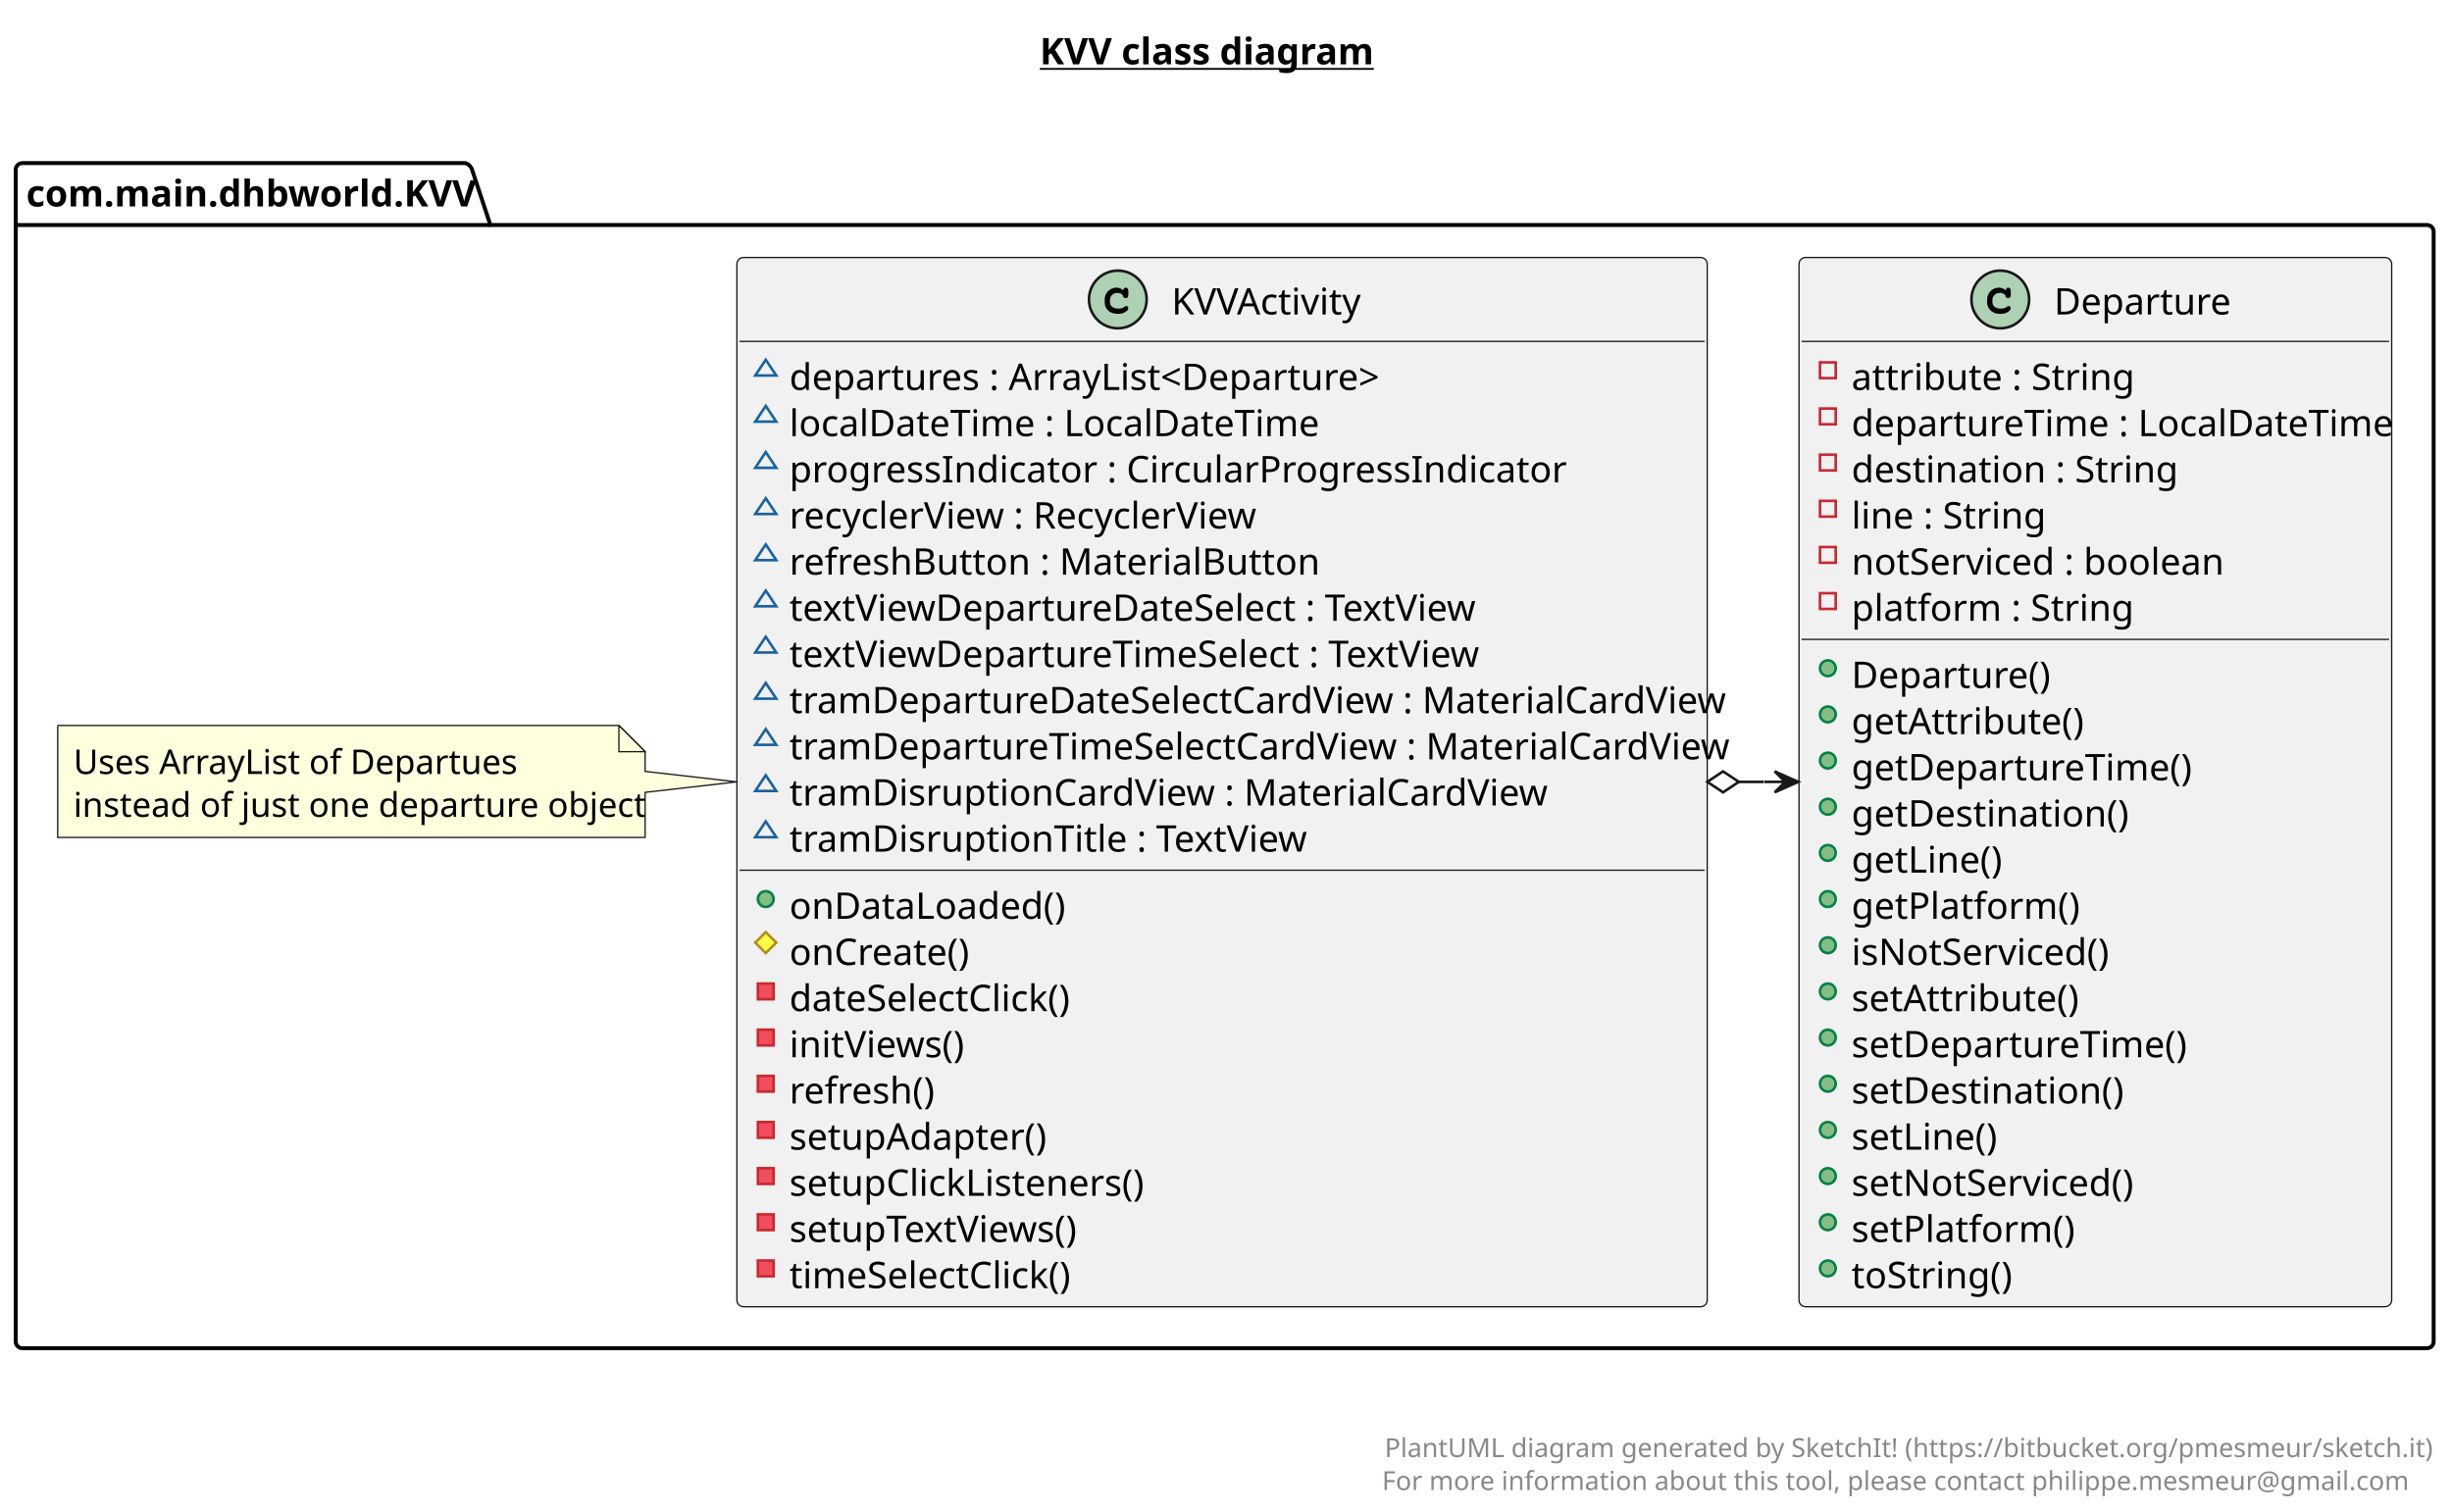
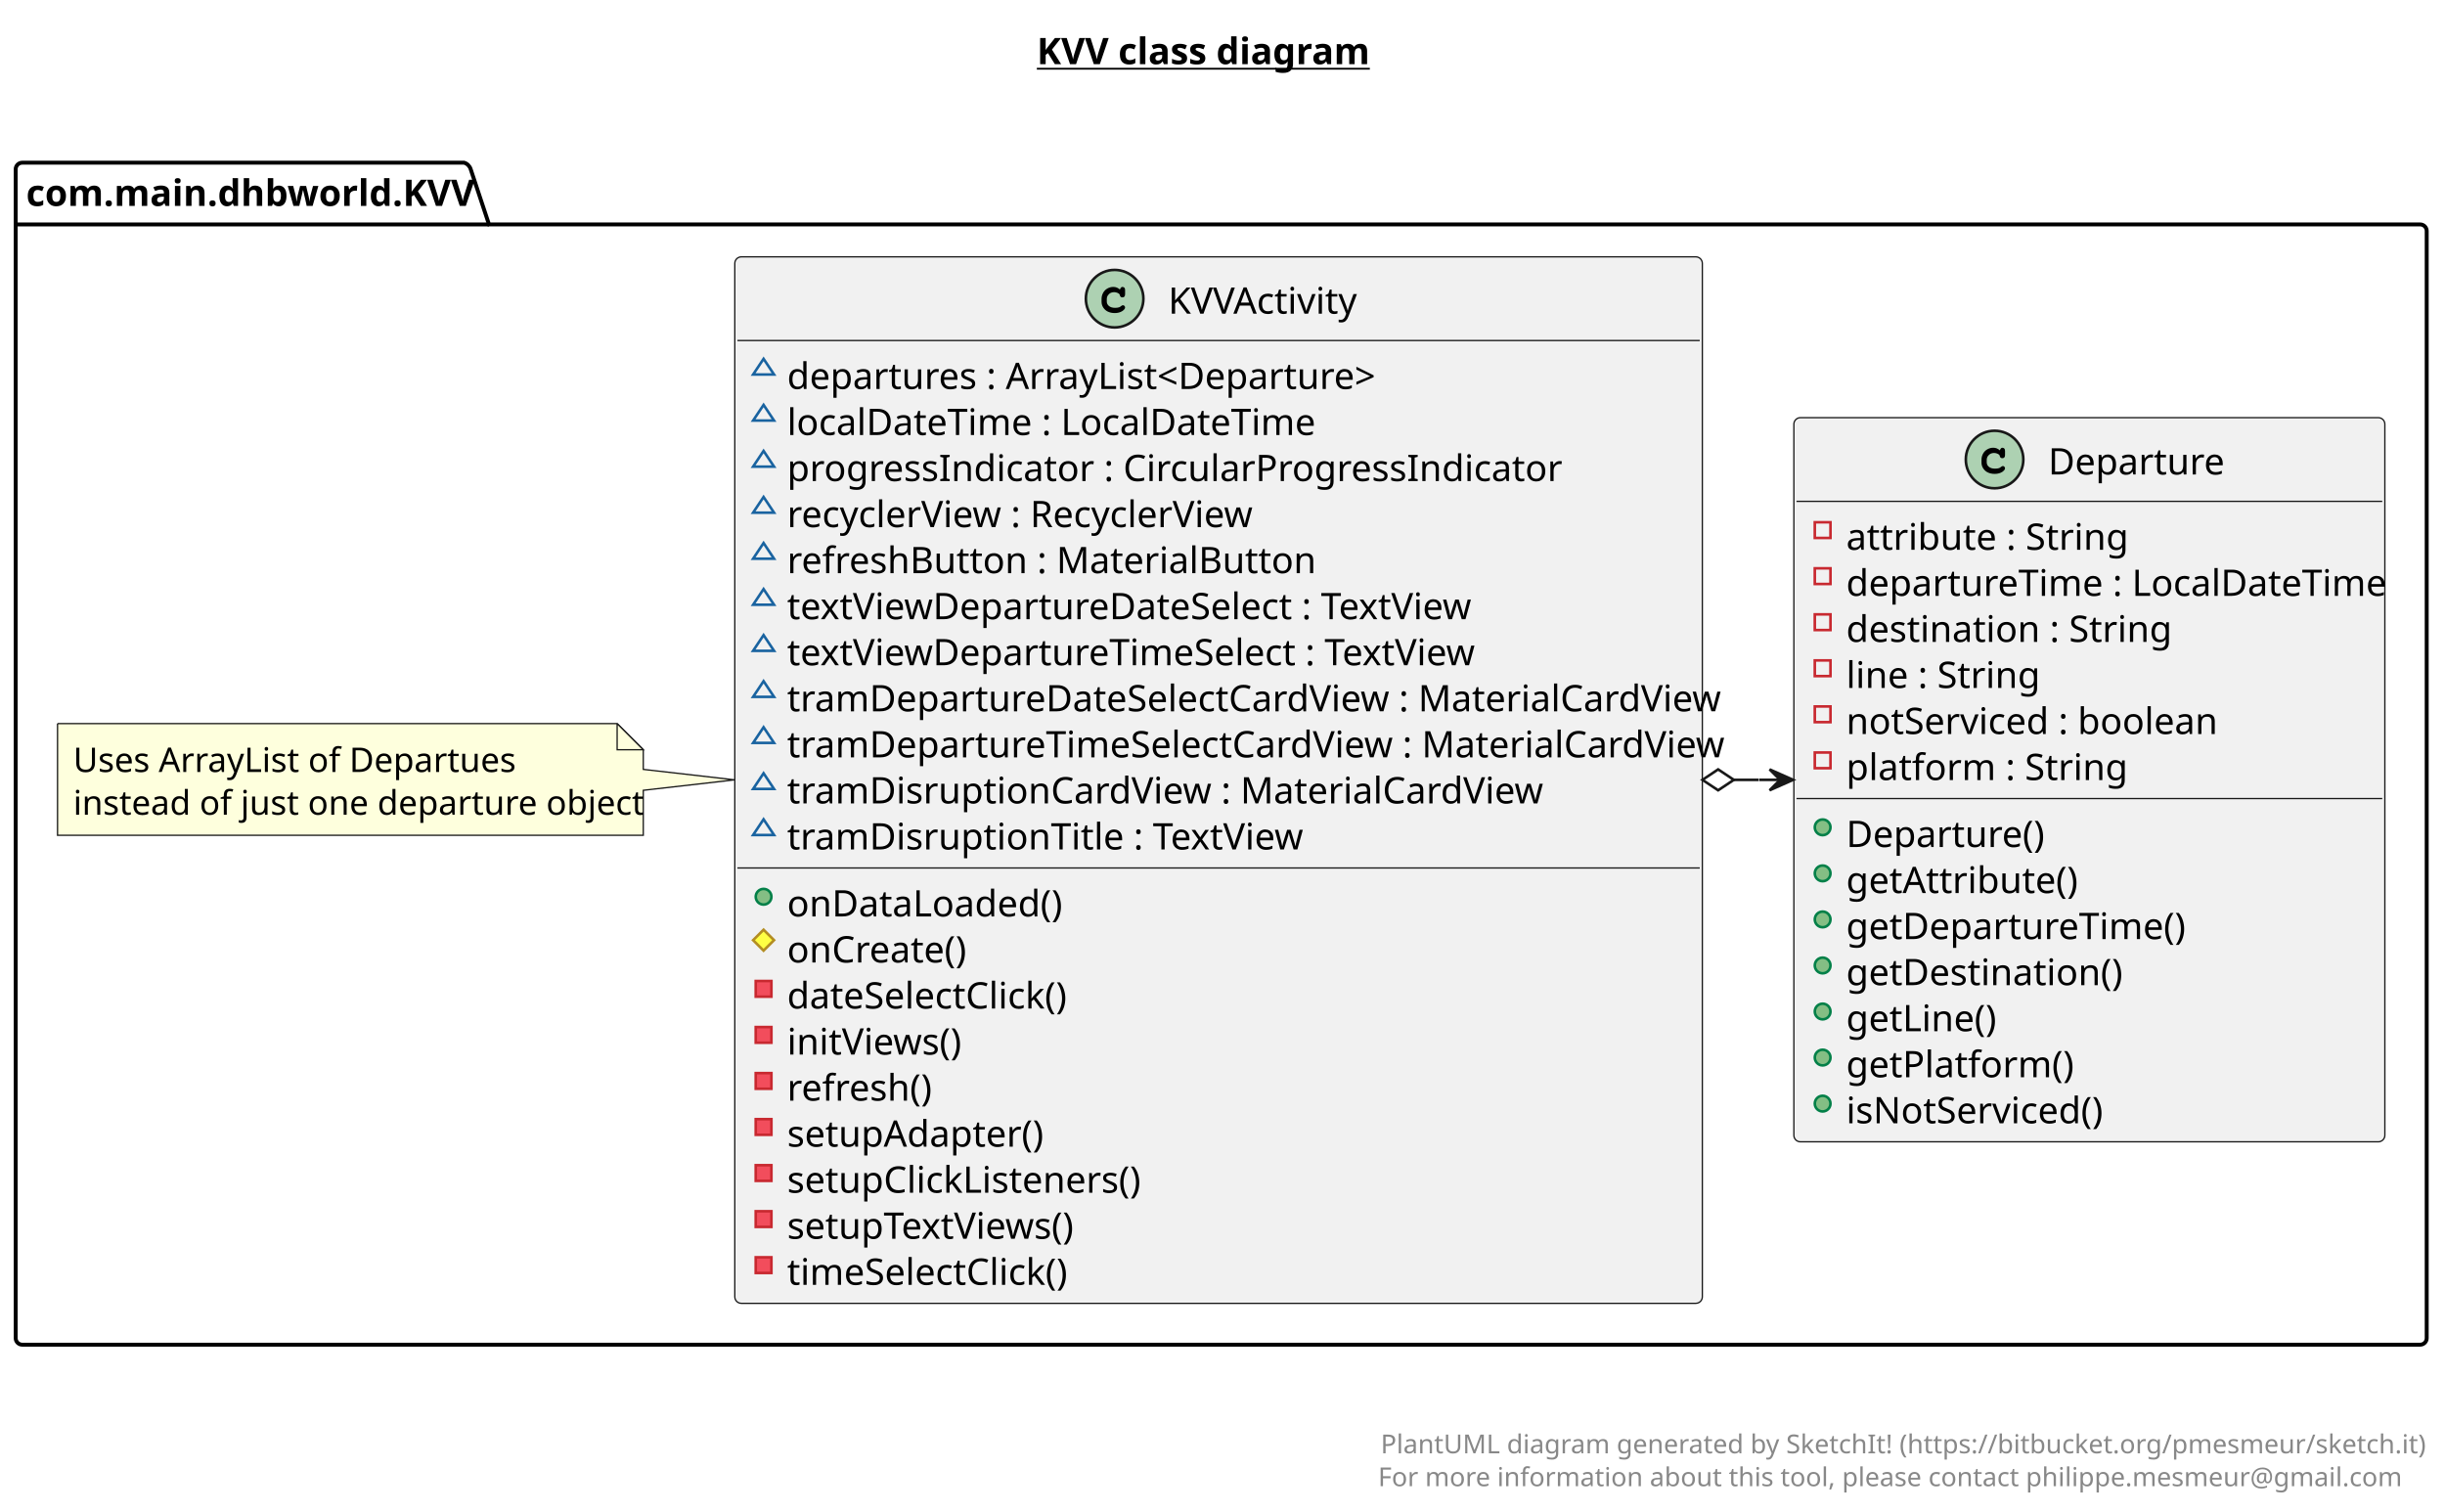
- <svg xmlns="http://www.w3.org/2000/svg" contentStyleType="text/css" height="346.8px" preserveAspectRatio="none" style="width:561px;height:346px;background:#FFFFFF;" version="1.1" viewBox="0 0 561 346" width="561px" zoomAndPan="magnify">
+ <svg xmlns="http://www.w3.org/2000/svg" contentStyleType="text/css" height="578px" preserveAspectRatio="none" style="width:935px;height:578px;background:#FFFFFF;" version="1.1" viewBox="0 0 935 578" width="935px" zoomAndPan="magnify">
  <defs />
  <g>
-     <rect height="27.131" style="stroke:#00000000;stroke-width:0.6;fill:none;" width="82.8" x="234.9" y="3" />
-     <text fill="#000000" font-family="sans-serif" font-size="8.4" font-weight="bold" lengthAdjust="spacing" text-decoration="underline" textLength="76.8" x="237.9" y="14.72">KVV class diagram</text>
-     <text fill="#000000" font-family="sans-serif" font-size="8.4" font-weight="bold" lengthAdjust="spacing" textLength="2.4" x="275.1" y="25.285"> </text>
+     <rect height="45.219" style="stroke:#00000000;stroke-width:1.0;fill:none;" width="138" x="391.5" y="5" />
+     <text fill="#000000" font-family="sans-serif" font-size="14" font-weight="bold" lengthAdjust="spacing" text-decoration="underline" textLength="128" x="396.5" y="24.533">KVV class diagram</text>
+     <text fill="#000000" font-family="sans-serif" font-size="14" font-weight="bold" lengthAdjust="spacing" textLength="4" x="458.5" y="42.143"> </text>
    <g id="cluster_com.main.dhbworld.KVV">
-       <path d="M5.1,37.331 L106.5,37.331 A2.25,2.25 0 0 1 108,38.831 L112.2,51.497 L555.3,51.497 A1.5,1.5 0 0 1 556.8,52.997 L556.8,307.031 A1.5,1.5 0 0 1 555.3,308.531 L5.1,308.531 A1.5,1.5 0 0 1 3.6,307.031 L3.6,38.831 A1.5,1.5 0 0 1 5.1,37.331 " style="stroke:#000000;stroke-width:0.9;fill:none;" />
-       <line style="stroke:#000000;stroke-width:0.9;fill:none;" x1="3.6" x2="112.2" y1="51.497" y2="51.497" />
-       <text fill="#000000" font-family="sans-serif" font-size="8.4" font-weight="bold" lengthAdjust="spacing" textLength="100.8" x="6" y="47.251">com.main.dhbworld.KVV</text>
+       <path d="M8.5,62.219 L177.5,62.219 A3.75,3.75 0 0 1 180,64.719 L187,85.828 L925.5,85.828 A2.5,2.5 0 0 1 928,88.328 L928,511.719 A2.5,2.5 0 0 1 925.5,514.219 L8.5,514.219 A2.5,2.5 0 0 1 6,511.719 L6,64.719 A2.5,2.5 0 0 1 8.5,62.219 " style="stroke:#000000;stroke-width:1.5;fill:none;" />
+       <line style="stroke:#000000;stroke-width:1.5;fill:none;" x1="6" x2="187" y1="85.828" y2="85.828" />
+       <text fill="#000000" font-family="sans-serif" font-size="14" font-weight="bold" lengthAdjust="spacing" textLength="168" x="10" y="78.752">com.main.dhbworld.KVV</text>
    </g>
    <g id="elem_com.main.dhbworld.KVV.KVVActivity">
-       <rect codeLine="5" fill="#F1F1F1" height="240.113" id="com.main.dhbworld.KVV.KVVActivity" rx="1.5" ry="1.5" style="stroke:#181818;stroke-width:0.3;" width="222" x="168.6" y="58.931" />
-       <ellipse cx="255.75" cy="68.531" fill="#ADD1B2" rx="6.6" ry="6.6" style="stroke:#181818;stroke-width:0.6;" />
-       <path d="M256.95,66.431 Q257.072,66.131 257.212,65.981 Q257.353,65.831 257.512,65.831 Q257.794,65.831 257.972,66 Q258.15,66.169 258.15,66.562 L258.15,67.5 Q258.15,67.894 257.981,68.062 Q257.812,68.231 257.55,68.231 Q257.316,68.231 257.166,68.128 Q257.016,68.025 256.95,67.753 Q256.922,67.566 256.819,67.463 Q256.631,67.266 256.294,67.153 Q255.956,67.031 255.619,67.031 Q255.197,67.031 254.841,67.2 Q254.494,67.369 254.222,67.744 Q253.95,68.119 253.95,68.634 L253.95,69.188 Q253.95,69.806 254.456,70.219 Q254.963,70.631 255.863,70.631 Q256.397,70.631 256.772,70.509 Q256.988,70.444 257.231,70.228 Q257.391,70.106 257.475,70.069 Q257.559,70.031 257.663,70.031 Q257.859,70.031 258,70.191 Q258.15,70.341 258.15,70.556 Q258.15,70.763 257.944,71.006 Q257.644,71.362 257.166,71.559 Q256.538,71.831 255.769,71.831 Q254.869,71.831 254.147,71.475 Q253.566,71.194 253.153,70.584 Q252.75,69.975 252.75,69.253 L252.75,68.597 Q252.75,67.847 253.106,67.191 Q253.472,66.534 254.1,66.188 Q254.738,65.831 255.45,65.831 Q255.881,65.831 256.256,65.981 Q256.631,66.131 256.95,66.431 Z " fill="#000000" />
-       <text fill="#000000" font-family="sans-serif" font-size="8.4" lengthAdjust="spacing" textLength="42.6" x="268.05" y="71.968">KVVActivity</text>
-       <line style="stroke:#181818;stroke-width:0.3;" x1="169.2" x2="390" y1="78.131" y2="78.131" />
-       <polygon fill="none" points="175.2,82.331,172.8,85.931,177.6,85.931" style="stroke:#1963A0;stroke-width:0.6;" />
-       <text fill="#000000" font-family="sans-serif" font-size="8.4" lengthAdjust="spacing" textLength="130.2" x="180.6" y="89.251">departures : ArrayList&lt;Departure&gt;</text>
-       <polygon fill="none" points="175.2,92.897,172.8,96.497,177.6,96.497" style="stroke:#1963A0;stroke-width:0.6;" />
-       <text fill="#000000" font-family="sans-serif" font-size="8.4" lengthAdjust="spacing" textLength="118.2" x="180.6" y="99.817">localDateTime : LocalDateTime</text>
-       <polygon fill="none" points="175.2,103.463,172.8,107.062,177.6,107.062" style="stroke:#1963A0;stroke-width:0.6;" />
-       <text fill="#000000" font-family="sans-serif" font-size="8.4" lengthAdjust="spacing" textLength="169.2" x="180.6" y="110.382">progressIndicator : CircularProgressIndicator</text>
-       <polygon fill="none" points="175.2,114.028,172.8,117.628,177.6,117.628" style="stroke:#1963A0;stroke-width:0.6;" />
-       <text fill="#000000" font-family="sans-serif" font-size="8.4" lengthAdjust="spacing" textLength="105" x="180.6" y="120.948">recyclerView : RecyclerView</text>
-       <polygon fill="none" points="175.2,124.594,172.8,128.194,177.6,128.194" style="stroke:#1963A0;stroke-width:0.6;" />
-       <text fill="#000000" font-family="sans-serif" font-size="8.4" lengthAdjust="spacing" textLength="113.4" x="180.6" y="131.514">refreshButton : MaterialButton</text>
-       <polygon fill="none" points="175.2,135.159,172.8,138.759,177.6,138.759" style="stroke:#1963A0;stroke-width:0.6;" />
-       <text fill="#000000" font-family="sans-serif" font-size="8.4" lengthAdjust="spacing" textLength="151.2" x="180.6" y="142.079">textViewDepartureDateSelect : TextView</text>
-       <polygon fill="none" points="175.2,145.725,172.8,149.325,177.6,149.325" style="stroke:#1963A0;stroke-width:0.6;" />
-       <text fill="#000000" font-family="sans-serif" font-size="8.4" lengthAdjust="spacing" textLength="151.8" x="180.6" y="152.645">textViewDepartureTimeSelect : TextView</text>
-       <polygon fill="none" points="175.2,156.291,172.8,159.891,177.6,159.891" style="stroke:#1963A0;stroke-width:0.6;" />
-       <text fill="#000000" font-family="sans-serif" font-size="8.4" lengthAdjust="spacing" textLength="205.8" x="180.6" y="163.21">tramDepartureDateSelectCardView : MaterialCardView</text>
-       <polygon fill="none" points="175.2,166.856,172.8,170.456,177.6,170.456" style="stroke:#1963A0;stroke-width:0.6;" />
-       <text fill="#000000" font-family="sans-serif" font-size="8.4" lengthAdjust="spacing" textLength="206.4" x="180.6" y="173.776">tramDepartureTimeSelectCardView : MaterialCardView</text>
-       <polygon fill="none" points="175.2,177.422,172.8,181.022,177.6,181.022" style="stroke:#1963A0;stroke-width:0.6;" />
-       <text fill="#000000" font-family="sans-serif" font-size="8.4" lengthAdjust="spacing" textLength="164.4" x="180.6" y="184.342">tramDisruptionCardView : MaterialCardView</text>
-       <polygon fill="none" points="175.2,187.988,172.8,191.588,177.6,191.588" style="stroke:#1963A0;stroke-width:0.6;" />
-       <text fill="#000000" font-family="sans-serif" font-size="8.4" lengthAdjust="spacing" textLength="112.2" x="180.6" y="194.907">tramDisruptionTitle : TextView</text>
-       <line style="stroke:#181818;stroke-width:0.3;" x1="169.2" x2="390" y1="199.153" y2="199.153" />
-       <ellipse cx="175.2" cy="205.753" fill="#84BE84" rx="1.8" ry="1.8" style="stroke:#038048;stroke-width:0.6;" />
-       <text fill="#000000" font-family="sans-serif" font-size="8.4" lengthAdjust="spacing" textLength="62.4" x="180.6" y="210.273">onDataLoaded()</text>
-       <polygon fill="#FFFF44" points="175.2,213.319,177.6,215.719,175.2,218.119,172.8,215.719" style="stroke:#B38D22;stroke-width:0.6;" />
-       <text fill="#000000" font-family="sans-serif" font-size="8.4" lengthAdjust="spacing" textLength="41.4" x="180.6" y="220.839">onCreate()</text>
-       <rect fill="#F24D5C" height="3.6" style="stroke:#C82930;stroke-width:0.6;" width="3.6" x="173.4" y="225.084" />
-       <text fill="#000000" font-family="sans-serif" font-size="8.4" lengthAdjust="spacing" textLength="64.2" x="180.6" y="231.404">dateSelectClick()</text>
-       <rect fill="#F24D5C" height="3.6" style="stroke:#C82930;stroke-width:0.6;" width="3.6" x="173.4" y="235.65" />
-       <text fill="#000000" font-family="sans-serif" font-size="8.4" lengthAdjust="spacing" textLength="38.4" x="180.6" y="241.97">initViews()</text>
-       <rect fill="#F24D5C" height="3.6" style="stroke:#C82930;stroke-width:0.6;" width="3.6" x="173.4" y="246.216" />
-       <text fill="#000000" font-family="sans-serif" font-size="8.4" lengthAdjust="spacing" textLength="33" x="180.6" y="252.536">refresh()</text>
-       <rect fill="#F24D5C" height="3.6" style="stroke:#C82930;stroke-width:0.6;" width="3.6" x="173.4" y="256.781" />
-       <text fill="#000000" font-family="sans-serif" font-size="8.4" lengthAdjust="spacing" textLength="57" x="180.6" y="263.101">setupAdapter()</text>
-       <rect fill="#F24D5C" height="3.6" style="stroke:#C82930;stroke-width:0.6;" width="3.6" x="173.4" y="267.347" />
-       <text fill="#000000" font-family="sans-serif" font-size="8.4" lengthAdjust="spacing" textLength="79.8" x="180.6" y="273.667">setupClickListeners()</text>
-       <rect fill="#F24D5C" height="3.6" style="stroke:#C82930;stroke-width:0.6;" width="3.6" x="173.4" y="277.913" />
-       <text fill="#000000" font-family="sans-serif" font-size="8.4" lengthAdjust="spacing" textLength="64.8" x="180.6" y="284.232">setupTextViews()</text>
-       <rect fill="#F24D5C" height="3.6" style="stroke:#C82930;stroke-width:0.6;" width="3.6" x="173.4" y="288.478" />
-       <text fill="#000000" font-family="sans-serif" font-size="8.4" lengthAdjust="spacing" textLength="63" x="180.6" y="294.798">timeSelectClick()</text>
+       <rect codeLine="5" fill="#F1F1F1" height="400.188" id="com.main.dhbworld.KVV.KVVActivity" rx="2.5" ry="2.5" style="stroke:#181818;stroke-width:0.5;" width="370" x="281" y="98.219" />
+       <ellipse cx="426.25" cy="114.219" fill="#ADD1B2" rx="11" ry="11" style="stroke:#181818;stroke-width:1.0;" />
+       <path d="M428.25,110.719 Q428.453,110.219 428.688,109.969 Q428.922,109.719 429.188,109.719 Q429.656,109.719 429.953,110 Q430.25,110.281 430.25,110.938 L430.25,112.5 Q430.25,113.156 429.969,113.438 Q429.688,113.719 429.25,113.719 Q428.859,113.719 428.609,113.547 Q428.359,113.375 428.25,112.922 Q428.203,112.609 428.031,112.438 Q427.719,112.109 427.156,111.922 Q426.594,111.719 426.031,111.719 Q425.328,111.719 424.734,112 Q424.156,112.281 423.703,112.906 Q423.25,113.531 423.25,114.391 L423.25,115.312 Q423.25,116.344 424.094,117.031 Q424.938,117.719 426.438,117.719 Q427.328,117.719 427.953,117.516 Q428.312,117.406 428.719,117.047 Q428.984,116.844 429.125,116.781 Q429.266,116.719 429.438,116.719 Q429.766,116.719 430,116.984 Q430.25,117.234 430.25,117.594 Q430.25,117.938 429.906,118.344 Q429.406,118.938 428.609,119.266 Q427.562,119.719 426.281,119.719 Q424.781,119.719 423.578,119.125 Q422.609,118.656 421.922,117.641 Q421.25,116.625 421.25,115.422 L421.25,114.328 Q421.25,113.078 421.844,111.984 Q422.453,110.891 423.5,110.312 Q424.562,109.719 425.75,109.719 Q426.469,109.719 427.094,109.969 Q427.719,110.219 428.25,110.719 Z " fill="#000000" />
+       <text fill="#000000" font-family="sans-serif" font-size="14" lengthAdjust="spacing" textLength="71" x="446.75" y="119.947">KVVActivity</text>
+       <line style="stroke:#181818;stroke-width:0.5;" x1="282" x2="650" y1="130.219" y2="130.219" />
+       <polygon fill="none" points="292,137.219,288,143.219,296,143.219" style="stroke:#1963A0;stroke-width:1.0;" />
+       <text fill="#000000" font-family="sans-serif" font-size="14" lengthAdjust="spacing" textLength="217" x="301" y="148.752">departures : ArrayList&lt;Departure&gt;</text>
+       <polygon fill="none" points="292,154.828,288,160.828,296,160.828" style="stroke:#1963A0;stroke-width:1.0;" />
+       <text fill="#000000" font-family="sans-serif" font-size="14" lengthAdjust="spacing" textLength="197" x="301" y="166.361">localDateTime : LocalDateTime</text>
+       <polygon fill="none" points="292,172.438,288,178.438,296,178.438" style="stroke:#1963A0;stroke-width:1.0;" />
+       <text fill="#000000" font-family="sans-serif" font-size="14" lengthAdjust="spacing" textLength="282" x="301" y="183.971">progressIndicator : CircularProgressIndicator</text>
+       <polygon fill="none" points="292,190.047,288,196.047,296,196.047" style="stroke:#1963A0;stroke-width:1.0;" />
+       <text fill="#000000" font-family="sans-serif" font-size="14" lengthAdjust="spacing" textLength="175" x="301" y="201.58">recyclerView : RecyclerView</text>
+       <polygon fill="none" points="292,207.656,288,213.656,296,213.656" style="stroke:#1963A0;stroke-width:1.0;" />
+       <text fill="#000000" font-family="sans-serif" font-size="14" lengthAdjust="spacing" textLength="189" x="301" y="219.19">refreshButton : MaterialButton</text>
+       <polygon fill="none" points="292,225.266,288,231.266,296,231.266" style="stroke:#1963A0;stroke-width:1.0;" />
+       <text fill="#000000" font-family="sans-serif" font-size="14" lengthAdjust="spacing" textLength="252" x="301" y="236.799">textViewDepartureDateSelect : TextView</text>
+       <polygon fill="none" points="292,242.875,288,248.875,296,248.875" style="stroke:#1963A0;stroke-width:1.0;" />
+       <text fill="#000000" font-family="sans-serif" font-size="14" lengthAdjust="spacing" textLength="253" x="301" y="254.408">textViewDepartureTimeSelect : TextView</text>
+       <polygon fill="none" points="292,260.484,288,266.484,296,266.484" style="stroke:#1963A0;stroke-width:1.0;" />
+       <text fill="#000000" font-family="sans-serif" font-size="14" lengthAdjust="spacing" textLength="343" x="301" y="272.018">tramDepartureDateSelectCardView : MaterialCardView</text>
+       <polygon fill="none" points="292,278.094,288,284.094,296,284.094" style="stroke:#1963A0;stroke-width:1.0;" />
+       <text fill="#000000" font-family="sans-serif" font-size="14" lengthAdjust="spacing" textLength="344" x="301" y="289.627">tramDepartureTimeSelectCardView : MaterialCardView</text>
+       <polygon fill="none" points="292,295.703,288,301.703,296,301.703" style="stroke:#1963A0;stroke-width:1.0;" />
+       <text fill="#000000" font-family="sans-serif" font-size="14" lengthAdjust="spacing" textLength="274" x="301" y="307.236">tramDisruptionCardView : MaterialCardView</text>
+       <polygon fill="none" points="292,313.312,288,319.312,296,319.312" style="stroke:#1963A0;stroke-width:1.0;" />
+       <text fill="#000000" font-family="sans-serif" font-size="14" lengthAdjust="spacing" textLength="187" x="301" y="324.846">tramDisruptionTitle : TextView</text>
+       <line style="stroke:#181818;stroke-width:0.5;" x1="282" x2="650" y1="331.922" y2="331.922" />
+       <ellipse cx="292" cy="342.922" fill="#84BE84" rx="3" ry="3" style="stroke:#038048;stroke-width:1.0;" />
+       <text fill="#000000" font-family="sans-serif" font-size="14" lengthAdjust="spacing" textLength="104" x="301" y="350.455">onDataLoaded()</text>
+       <polygon fill="#FFFF44" points="292,355.531,296,359.531,292,363.531,288,359.531" style="stroke:#B38D22;stroke-width:1.0;" />
+       <text fill="#000000" font-family="sans-serif" font-size="14" lengthAdjust="spacing" textLength="69" x="301" y="368.065">onCreate()</text>
+       <rect fill="#F24D5C" height="6" style="stroke:#C82930;stroke-width:1.0;" width="6" x="289" y="375.141" />
+       <text fill="#000000" font-family="sans-serif" font-size="14" lengthAdjust="spacing" textLength="107" x="301" y="385.674">dateSelectClick()</text>
+       <rect fill="#F24D5C" height="6" style="stroke:#C82930;stroke-width:1.0;" width="6" x="289" y="392.75" />
+       <text fill="#000000" font-family="sans-serif" font-size="14" lengthAdjust="spacing" textLength="64" x="301" y="403.283">initViews()</text>
+       <rect fill="#F24D5C" height="6" style="stroke:#C82930;stroke-width:1.0;" width="6" x="289" y="410.359" />
+       <text fill="#000000" font-family="sans-serif" font-size="14" lengthAdjust="spacing" textLength="55" x="301" y="420.893">refresh()</text>
+       <rect fill="#F24D5C" height="6" style="stroke:#C82930;stroke-width:1.0;" width="6" x="289" y="427.969" />
+       <text fill="#000000" font-family="sans-serif" font-size="14" lengthAdjust="spacing" textLength="95" x="301" y="438.502">setupAdapter()</text>
+       <rect fill="#F24D5C" height="6" style="stroke:#C82930;stroke-width:1.0;" width="6" x="289" y="445.578" />
+       <text fill="#000000" font-family="sans-serif" font-size="14" lengthAdjust="spacing" textLength="133" x="301" y="456.111">setupClickListeners()</text>
+       <rect fill="#F24D5C" height="6" style="stroke:#C82930;stroke-width:1.0;" width="6" x="289" y="463.188" />
+       <text fill="#000000" font-family="sans-serif" font-size="14" lengthAdjust="spacing" textLength="108" x="301" y="473.721">setupTextViews()</text>
+       <rect fill="#F24D5C" height="6" style="stroke:#C82930;stroke-width:1.0;" width="6" x="289" y="480.797" />
+       <text fill="#000000" font-family="sans-serif" font-size="14" lengthAdjust="spacing" textLength="105" x="301" y="491.33">timeSelectClick()</text>
    </g>
-     <g id="elem_com.main.dhbworld.KVV.GMN8718">
-       <path d="M13.2,166.031 L13.2,191.653 A0,0 0 0 0 13.2,191.653 L147.6,191.653 A0,0 0 0 0 147.6,191.653 L147.6,181.331 L168.576,178.931 L147.6,176.531 L147.6,172.031 L141.6,166.031 L13.2,166.031 A0,0 0 0 0 13.2,166.031 " fill="#FEFFDD" style="stroke:#181818;stroke-width:0.3;" />
-       <path d="M141.6,166.031 L141.6,172.031 L147.6,172.031 L141.6,166.031 " fill="#FEFFDD" style="stroke:#181818;stroke-width:0.3;" />
-       <text fill="#000000" font-family="sans-serif" font-size="7.8" lengthAdjust="spacing" textLength="97.8" x="16.8" y="177.128">Uses ArrayList of Departues</text>
-       <text fill="#000000" font-family="sans-serif" font-size="7.8" lengthAdjust="spacing" textLength="121.8" x="16.8" y="186.939">instead of just one departure object</text>
+     <g id="elem_com.main.dhbworld.KVV.GMN8947">
+       <path d="M22,276.719 L22,319.422 A0,0 0 0 0 22,319.422 L246,319.422 A0,0 0 0 0 246,319.422 L246,302.219 L280.96,298.219 L246,294.219 L246,286.719 L236,276.719 L22,276.719 A0,0 0 0 0 22,276.719 " fill="#FEFFDD" style="stroke:#181818;stroke-width:0.5;" />
+       <path d="M236,276.719 L236,286.719 L246,286.719 L236,276.719 " fill="#FEFFDD" style="stroke:#181818;stroke-width:0.5;" />
+       <text fill="#000000" font-family="sans-serif" font-size="13" lengthAdjust="spacing" textLength="163" x="28" y="295.214">Uses ArrayList of Departues</text>
+       <text fill="#000000" font-family="sans-serif" font-size="13" lengthAdjust="spacing" textLength="203" x="28" y="311.565">instead of just one departure object</text>
    </g>
    <g id="elem_com.main.dhbworld.KVV.Departure">
-       <rect codeLine="32" fill="#F1F1F1" height="240.113" id="com.main.dhbworld.KVV.Departure" rx="1.5" ry="1.5" style="stroke:#181818;stroke-width:0.3;" width="135.6" x="411.6" y="58.931" />
-       <ellipse cx="457.65" cy="68.531" fill="#ADD1B2" rx="6.6" ry="6.6" style="stroke:#181818;stroke-width:0.6;" />
-       <path d="M458.85,66.431 Q458.972,66.131 459.113,65.981 Q459.253,65.831 459.413,65.831 Q459.694,65.831 459.872,66 Q460.05,66.169 460.05,66.562 L460.05,67.5 Q460.05,67.894 459.881,68.062 Q459.712,68.231 459.45,68.231 Q459.216,68.231 459.066,68.128 Q458.916,68.025 458.85,67.753 Q458.822,67.566 458.719,67.463 Q458.531,67.266 458.194,67.153 Q457.856,67.031 457.519,67.031 Q457.097,67.031 456.741,67.2 Q456.394,67.369 456.122,67.744 Q455.85,68.119 455.85,68.634 L455.85,69.188 Q455.85,69.806 456.356,70.219 Q456.863,70.631 457.762,70.631 Q458.297,70.631 458.672,70.509 Q458.887,70.444 459.131,70.228 Q459.291,70.106 459.375,70.069 Q459.459,70.031 459.562,70.031 Q459.759,70.031 459.9,70.191 Q460.05,70.341 460.05,70.556 Q460.05,70.763 459.844,71.006 Q459.544,71.362 459.066,71.559 Q458.438,71.831 457.669,71.831 Q456.769,71.831 456.047,71.475 Q455.466,71.194 455.053,70.584 Q454.65,69.975 454.65,69.253 L454.65,68.597 Q454.65,67.847 455.006,67.191 Q455.372,66.534 456,66.188 Q456.637,65.831 457.35,65.831 Q457.781,65.831 458.156,65.981 Q458.531,66.131 458.85,66.431 Z " fill="#000000" />
-       <text fill="#000000" font-family="sans-serif" font-size="8.4" lengthAdjust="spacing" textLength="38.4" x="469.95" y="71.968">Departure</text>
-       <line style="stroke:#181818;stroke-width:0.3;" x1="412.2" x2="546.6" y1="78.131" y2="78.131" />
-       <rect fill="none" height="3.6" style="stroke:#C82930;stroke-width:0.6;" width="3.6" x="416.4" y="82.931" />
-       <text fill="#000000" font-family="sans-serif" font-size="8.4" lengthAdjust="spacing" textLength="60.6" x="423.6" y="89.251">attribute : String</text>
-       <rect fill="none" height="3.6" style="stroke:#C82930;stroke-width:0.6;" width="3.6" x="416.4" y="93.497" />
-       <text fill="#000000" font-family="sans-serif" font-size="8.4" lengthAdjust="spacing" textLength="120" x="423.6" y="99.817">departureTime : LocalDateTime</text>
-       <rect fill="none" height="3.6" style="stroke:#C82930;stroke-width:0.6;" width="3.6" x="416.4" y="104.062" />
-       <text fill="#000000" font-family="sans-serif" font-size="8.4" lengthAdjust="spacing" textLength="70.8" x="423.6" y="110.382">destination : String</text>
-       <rect fill="none" height="3.6" style="stroke:#C82930;stroke-width:0.6;" width="3.6" x="416.4" y="114.628" />
-       <text fill="#000000" font-family="sans-serif" font-size="8.4" lengthAdjust="spacing" textLength="42.6" x="423.6" y="120.948">line : String</text>
-       <rect fill="none" height="3.6" style="stroke:#C82930;stroke-width:0.6;" width="3.6" x="416.4" y="125.194" />
-       <text fill="#000000" font-family="sans-serif" font-size="8.4" lengthAdjust="spacing" textLength="82.8" x="423.6" y="131.514">notServiced : boolean</text>
-       <rect fill="none" height="3.6" style="stroke:#C82930;stroke-width:0.6;" width="3.6" x="416.4" y="135.759" />
-       <text fill="#000000" font-family="sans-serif" font-size="8.4" lengthAdjust="spacing" textLength="60" x="423.6" y="142.079">platform : String</text>
-       <line style="stroke:#181818;stroke-width:0.3;" x1="412.2" x2="546.6" y1="146.325" y2="146.325" />
-       <ellipse cx="418.2" cy="152.925" fill="#84BE84" rx="1.8" ry="1.8" style="stroke:#038048;stroke-width:0.6;" />
-       <text fill="#000000" font-family="sans-serif" font-size="8.4" lengthAdjust="spacing" textLength="44.4" x="423.6" y="157.445">Departure()</text>
-       <ellipse cx="418.2" cy="163.491" fill="#84BE84" rx="1.8" ry="1.8" style="stroke:#038048;stroke-width:0.6;" />
-       <text fill="#000000" font-family="sans-serif" font-size="8.4" lengthAdjust="spacing" textLength="49.8" x="423.6" y="168.011">getAttribute()</text>
-       <ellipse cx="418.2" cy="174.056" fill="#84BE84" rx="1.8" ry="1.8" style="stroke:#038048;stroke-width:0.6;" />
-       <text fill="#000000" font-family="sans-serif" font-size="8.4" lengthAdjust="spacing" textLength="75" x="423.6" y="178.576">getDepartureTime()</text>
-       <ellipse cx="418.2" cy="184.622" fill="#84BE84" rx="1.8" ry="1.8" style="stroke:#038048;stroke-width:0.6;" />
-       <text fill="#000000" font-family="sans-serif" font-size="8.4" lengthAdjust="spacing" textLength="60.6" x="423.6" y="189.142">getDestination()</text>
-       <ellipse cx="418.2" cy="195.188" fill="#84BE84" rx="1.8" ry="1.8" style="stroke:#038048;stroke-width:0.6;" />
-       <text fill="#000000" font-family="sans-serif" font-size="8.4" lengthAdjust="spacing" textLength="34.2" x="423.6" y="199.707">getLine()</text>
-       <ellipse cx="418.2" cy="205.753" fill="#84BE84" rx="1.8" ry="1.8" style="stroke:#038048;stroke-width:0.6;" />
-       <text fill="#000000" font-family="sans-serif" font-size="8.4" lengthAdjust="spacing" textLength="49.2" x="423.6" y="210.273">getPlatform()</text>
-       <ellipse cx="418.2" cy="216.319" fill="#84BE84" rx="1.8" ry="1.8" style="stroke:#038048;stroke-width:0.6;" />
-       <text fill="#000000" font-family="sans-serif" font-size="8.4" lengthAdjust="spacing" textLength="57.6" x="423.6" y="220.839">isNotServiced()</text>
-       <ellipse cx="418.2" cy="226.884" fill="#84BE84" rx="1.8" ry="1.8" style="stroke:#038048;stroke-width:0.6;" />
-       <text fill="#000000" font-family="sans-serif" font-size="8.4" lengthAdjust="spacing" textLength="49.2" x="423.6" y="231.404">setAttribute()</text>
-       <ellipse cx="418.2" cy="237.45" fill="#84BE84" rx="1.8" ry="1.8" style="stroke:#038048;stroke-width:0.6;" />
-       <text fill="#000000" font-family="sans-serif" font-size="8.4" lengthAdjust="spacing" textLength="74.4" x="423.6" y="241.97">setDepartureTime()</text>
-       <ellipse cx="418.2" cy="248.016" fill="#84BE84" rx="1.8" ry="1.8" style="stroke:#038048;stroke-width:0.6;" />
-       <text fill="#000000" font-family="sans-serif" font-size="8.4" lengthAdjust="spacing" textLength="60" x="423.6" y="252.536">setDestination()</text>
-       <ellipse cx="418.2" cy="258.581" fill="#84BE84" rx="1.8" ry="1.8" style="stroke:#038048;stroke-width:0.6;" />
-       <text fill="#000000" font-family="sans-serif" font-size="8.4" lengthAdjust="spacing" textLength="33.6" x="423.6" y="263.101">setLine()</text>
-       <ellipse cx="418.2" cy="269.147" fill="#84BE84" rx="1.8" ry="1.8" style="stroke:#038048;stroke-width:0.6;" />
-       <text fill="#000000" font-family="sans-serif" font-size="8.4" lengthAdjust="spacing" textLength="63" x="423.6" y="273.667">setNotServiced()</text>
-       <ellipse cx="418.2" cy="279.712" fill="#84BE84" rx="1.8" ry="1.8" style="stroke:#038048;stroke-width:0.6;" />
-       <text fill="#000000" font-family="sans-serif" font-size="8.4" lengthAdjust="spacing" textLength="48.6" x="423.6" y="284.232">setPlatform()</text>
-       <ellipse cx="418.2" cy="290.278" fill="#84BE84" rx="1.8" ry="1.8" style="stroke:#038048;stroke-width:0.6;" />
-       <text fill="#000000" font-family="sans-serif" font-size="8.4" lengthAdjust="spacing" textLength="35.4" x="423.6" y="294.798">toString()</text>
+       <rect codeLine="32" fill="#F1F1F1" height="276.922" id="com.main.dhbworld.KVV.Departure" rx="2.5" ry="2.5" style="stroke:#181818;stroke-width:0.5;" width="226" x="686" y="159.719" />
+       <ellipse cx="762.75" cy="175.719" fill="#ADD1B2" rx="11" ry="11" style="stroke:#181818;stroke-width:1.0;" />
+       <path d="M764.75,172.219 Q764.953,171.719 765.188,171.469 Q765.422,171.219 765.688,171.219 Q766.156,171.219 766.453,171.5 Q766.75,171.781 766.75,172.438 L766.75,174 Q766.75,174.656 766.469,174.938 Q766.188,175.219 765.75,175.219 Q765.359,175.219 765.109,175.047 Q764.859,174.875 764.75,174.422 Q764.703,174.109 764.531,173.938 Q764.219,173.609 763.656,173.422 Q763.094,173.219 762.531,173.219 Q761.828,173.219 761.234,173.5 Q760.656,173.781 760.203,174.406 Q759.75,175.031 759.75,175.891 L759.75,176.812 Q759.75,177.844 760.594,178.531 Q761.438,179.219 762.938,179.219 Q763.828,179.219 764.453,179.016 Q764.812,178.906 765.219,178.547 Q765.484,178.344 765.625,178.281 Q765.766,178.219 765.938,178.219 Q766.266,178.219 766.5,178.484 Q766.75,178.734 766.75,179.094 Q766.75,179.438 766.406,179.844 Q765.906,180.438 765.109,180.766 Q764.062,181.219 762.781,181.219 Q761.281,181.219 760.078,180.625 Q759.109,180.156 758.422,179.141 Q757.75,178.125 757.75,176.922 L757.75,175.828 Q757.75,174.578 758.344,173.484 Q758.953,172.391 760,171.812 Q761.062,171.219 762.25,171.219 Q762.969,171.219 763.594,171.469 Q764.219,171.719 764.75,172.219 Z " fill="#000000" />
+       <text fill="#000000" font-family="sans-serif" font-size="14" lengthAdjust="spacing" textLength="64" x="783.25" y="181.447">Departure</text>
+       <line style="stroke:#181818;stroke-width:0.5;" x1="687" x2="911" y1="191.719" y2="191.719" />
+       <rect fill="none" height="6" style="stroke:#C82930;stroke-width:1.0;" width="6" x="694" y="199.719" />
+       <text fill="#000000" font-family="sans-serif" font-size="14" lengthAdjust="spacing" textLength="101" x="706" y="210.252">attribute : String</text>
+       <rect fill="none" height="6" style="stroke:#C82930;stroke-width:1.0;" width="6" x="694" y="217.328" />
+       <text fill="#000000" font-family="sans-serif" font-size="14" lengthAdjust="spacing" textLength="200" x="706" y="227.861">departureTime : LocalDateTime</text>
+       <rect fill="none" height="6" style="stroke:#C82930;stroke-width:1.0;" width="6" x="694" y="234.938" />
+       <text fill="#000000" font-family="sans-serif" font-size="14" lengthAdjust="spacing" textLength="118" x="706" y="245.471">destination : String</text>
+       <rect fill="none" height="6" style="stroke:#C82930;stroke-width:1.0;" width="6" x="694" y="252.547" />
+       <text fill="#000000" font-family="sans-serif" font-size="14" lengthAdjust="spacing" textLength="71" x="706" y="263.08">line : String</text>
+       <rect fill="none" height="6" style="stroke:#C82930;stroke-width:1.0;" width="6" x="694" y="270.156" />
+       <text fill="#000000" font-family="sans-serif" font-size="14" lengthAdjust="spacing" textLength="138" x="706" y="280.69">notServiced : boolean</text>
+       <rect fill="none" height="6" style="stroke:#C82930;stroke-width:1.0;" width="6" x="694" y="287.766" />
+       <text fill="#000000" font-family="sans-serif" font-size="14" lengthAdjust="spacing" textLength="100" x="706" y="298.299">platform : String</text>
+       <line style="stroke:#181818;stroke-width:0.5;" x1="687" x2="911" y1="305.375" y2="305.375" />
+       <ellipse cx="697" cy="316.375" fill="#84BE84" rx="3" ry="3" style="stroke:#038048;stroke-width:1.0;" />
+       <text fill="#000000" font-family="sans-serif" font-size="14" lengthAdjust="spacing" textLength="74" x="706" y="323.908">Departure()</text>
+       <ellipse cx="697" cy="333.984" fill="#84BE84" rx="3" ry="3" style="stroke:#038048;stroke-width:1.0;" />
+       <text fill="#000000" font-family="sans-serif" font-size="14" lengthAdjust="spacing" textLength="83" x="706" y="341.518">getAttribute()</text>
+       <ellipse cx="697" cy="351.594" fill="#84BE84" rx="3" ry="3" style="stroke:#038048;stroke-width:1.0;" />
+       <text fill="#000000" font-family="sans-serif" font-size="14" lengthAdjust="spacing" textLength="125" x="706" y="359.127">getDepartureTime()</text>
+       <ellipse cx="697" cy="369.203" fill="#84BE84" rx="3" ry="3" style="stroke:#038048;stroke-width:1.0;" />
+       <text fill="#000000" font-family="sans-serif" font-size="14" lengthAdjust="spacing" textLength="101" x="706" y="376.736">getDestination()</text>
+       <ellipse cx="697" cy="386.812" fill="#84BE84" rx="3" ry="3" style="stroke:#038048;stroke-width:1.0;" />
+       <text fill="#000000" font-family="sans-serif" font-size="14" lengthAdjust="spacing" textLength="57" x="706" y="394.346">getLine()</text>
+       <ellipse cx="697" cy="404.422" fill="#84BE84" rx="3" ry="3" style="stroke:#038048;stroke-width:1.0;" />
+       <text fill="#000000" font-family="sans-serif" font-size="14" lengthAdjust="spacing" textLength="82" x="706" y="411.955">getPlatform()</text>
+       <ellipse cx="697" cy="422.031" fill="#84BE84" rx="3" ry="3" style="stroke:#038048;stroke-width:1.0;" />
+       <text fill="#000000" font-family="sans-serif" font-size="14" lengthAdjust="spacing" textLength="96" x="706" y="429.565">isNotServiced()</text>
    </g>
    <g id="link_com.main.dhbworld.KVV.KVVActivity_com.main.dhbworld.KVV.Departure">
-       <path codeLine="56" d="M397.824,178.931 C397.824,178.931 401.814,178.931 403.506,178.931 " fill="none" id="com.main.dhbworld.KVV.KVVActivity-com.main.dhbworld.KVV.Departure" style="stroke:#181818;stroke-width:0.6;" />
-       <polygon fill="#181818" points="411.432,178.931,406.032,176.531,408.432,178.931,406.032,181.331,411.432,178.931" style="stroke:#181818;stroke-width:0.6;" />
-       <line style="stroke:#181818;stroke-width:0.6;" x1="408.432" x2="403.632" y1="178.931" y2="178.931" />
-       <polygon fill="none" points="390.624,178.931,394.224,181.331,397.824,178.931,394.224,176.531,390.624,178.931" style="stroke:#181818;stroke-width:0.6;" />
+       <path codeLine="49" d="M663.04,298.219 C663.04,298.219 669.69,298.219 672.51,298.219 " fill="none" id="com.main.dhbworld.KVV.KVVActivity-com.main.dhbworld.KVV.Departure" style="stroke:#181818;stroke-width:1.0;" />
+       <polygon fill="#181818" points="685.72,298.219,676.72,294.219,680.72,298.219,676.72,302.219,685.72,298.219" style="stroke:#181818;stroke-width:1.0;" />
+       <line style="stroke:#181818;stroke-width:1.0;" x1="680.72" x2="672.72" y1="298.219" y2="298.219" />
+       <polygon fill="none" points="651.04,298.219,657.04,302.219,663.04,298.219,657.04,294.219,651.04,298.219" style="stroke:#181818;stroke-width:1.0;" />
    </g>
-     <rect height="30.188" style="stroke:#00000000;stroke-width:0.6;fill:none;" width="236.4" x="316.2" y="312.131" />
-     <text fill="#888888" font-family="sans-serif" font-size="6" lengthAdjust="spacing" textLength="1.8" x="433.5" y="318.36"> </text>
-     <text fill="#888888" font-family="sans-serif" font-size="6" lengthAdjust="spacing" textLength="1.8" x="433.5" y="325.907"> </text>
-     <text fill="#888888" font-family="sans-serif" font-size="6" lengthAdjust="spacing" textLength="235.2" x="316.8" y="333.454">PlantUML diagram generated by SketchIt! (https://bitbucket.org/pmesmeur/sketch.it)</text>
-     <text fill="#888888" font-family="sans-serif" font-size="6" lengthAdjust="spacing" textLength="236.4" x="316.2" y="341">For more information about this tool, please contact philippe.mesmeur@gmail.com</text>
+     <rect height="50.312" style="stroke:#00000000;stroke-width:1.0;fill:none;" width="394" x="527" y="520.219" />
+     <text fill="#888888" font-family="sans-serif" font-size="10" lengthAdjust="spacing" textLength="3" x="722.5" y="530.6"> </text>
+     <text fill="#888888" font-family="sans-serif" font-size="10" lengthAdjust="spacing" textLength="3" x="722.5" y="543.178"> </text>
+     <text fill="#888888" font-family="sans-serif" font-size="10" lengthAdjust="spacing" textLength="392" x="528" y="555.756">PlantUML diagram generated by SketchIt! (https://bitbucket.org/pmesmeur/sketch.it)</text>
+     <text fill="#888888" font-family="sans-serif" font-size="10" lengthAdjust="spacing" textLength="394" x="527" y="568.334">For more information about this tool, please contact philippe.mesmeur@gmail.com</text>
  </g>
</svg>
